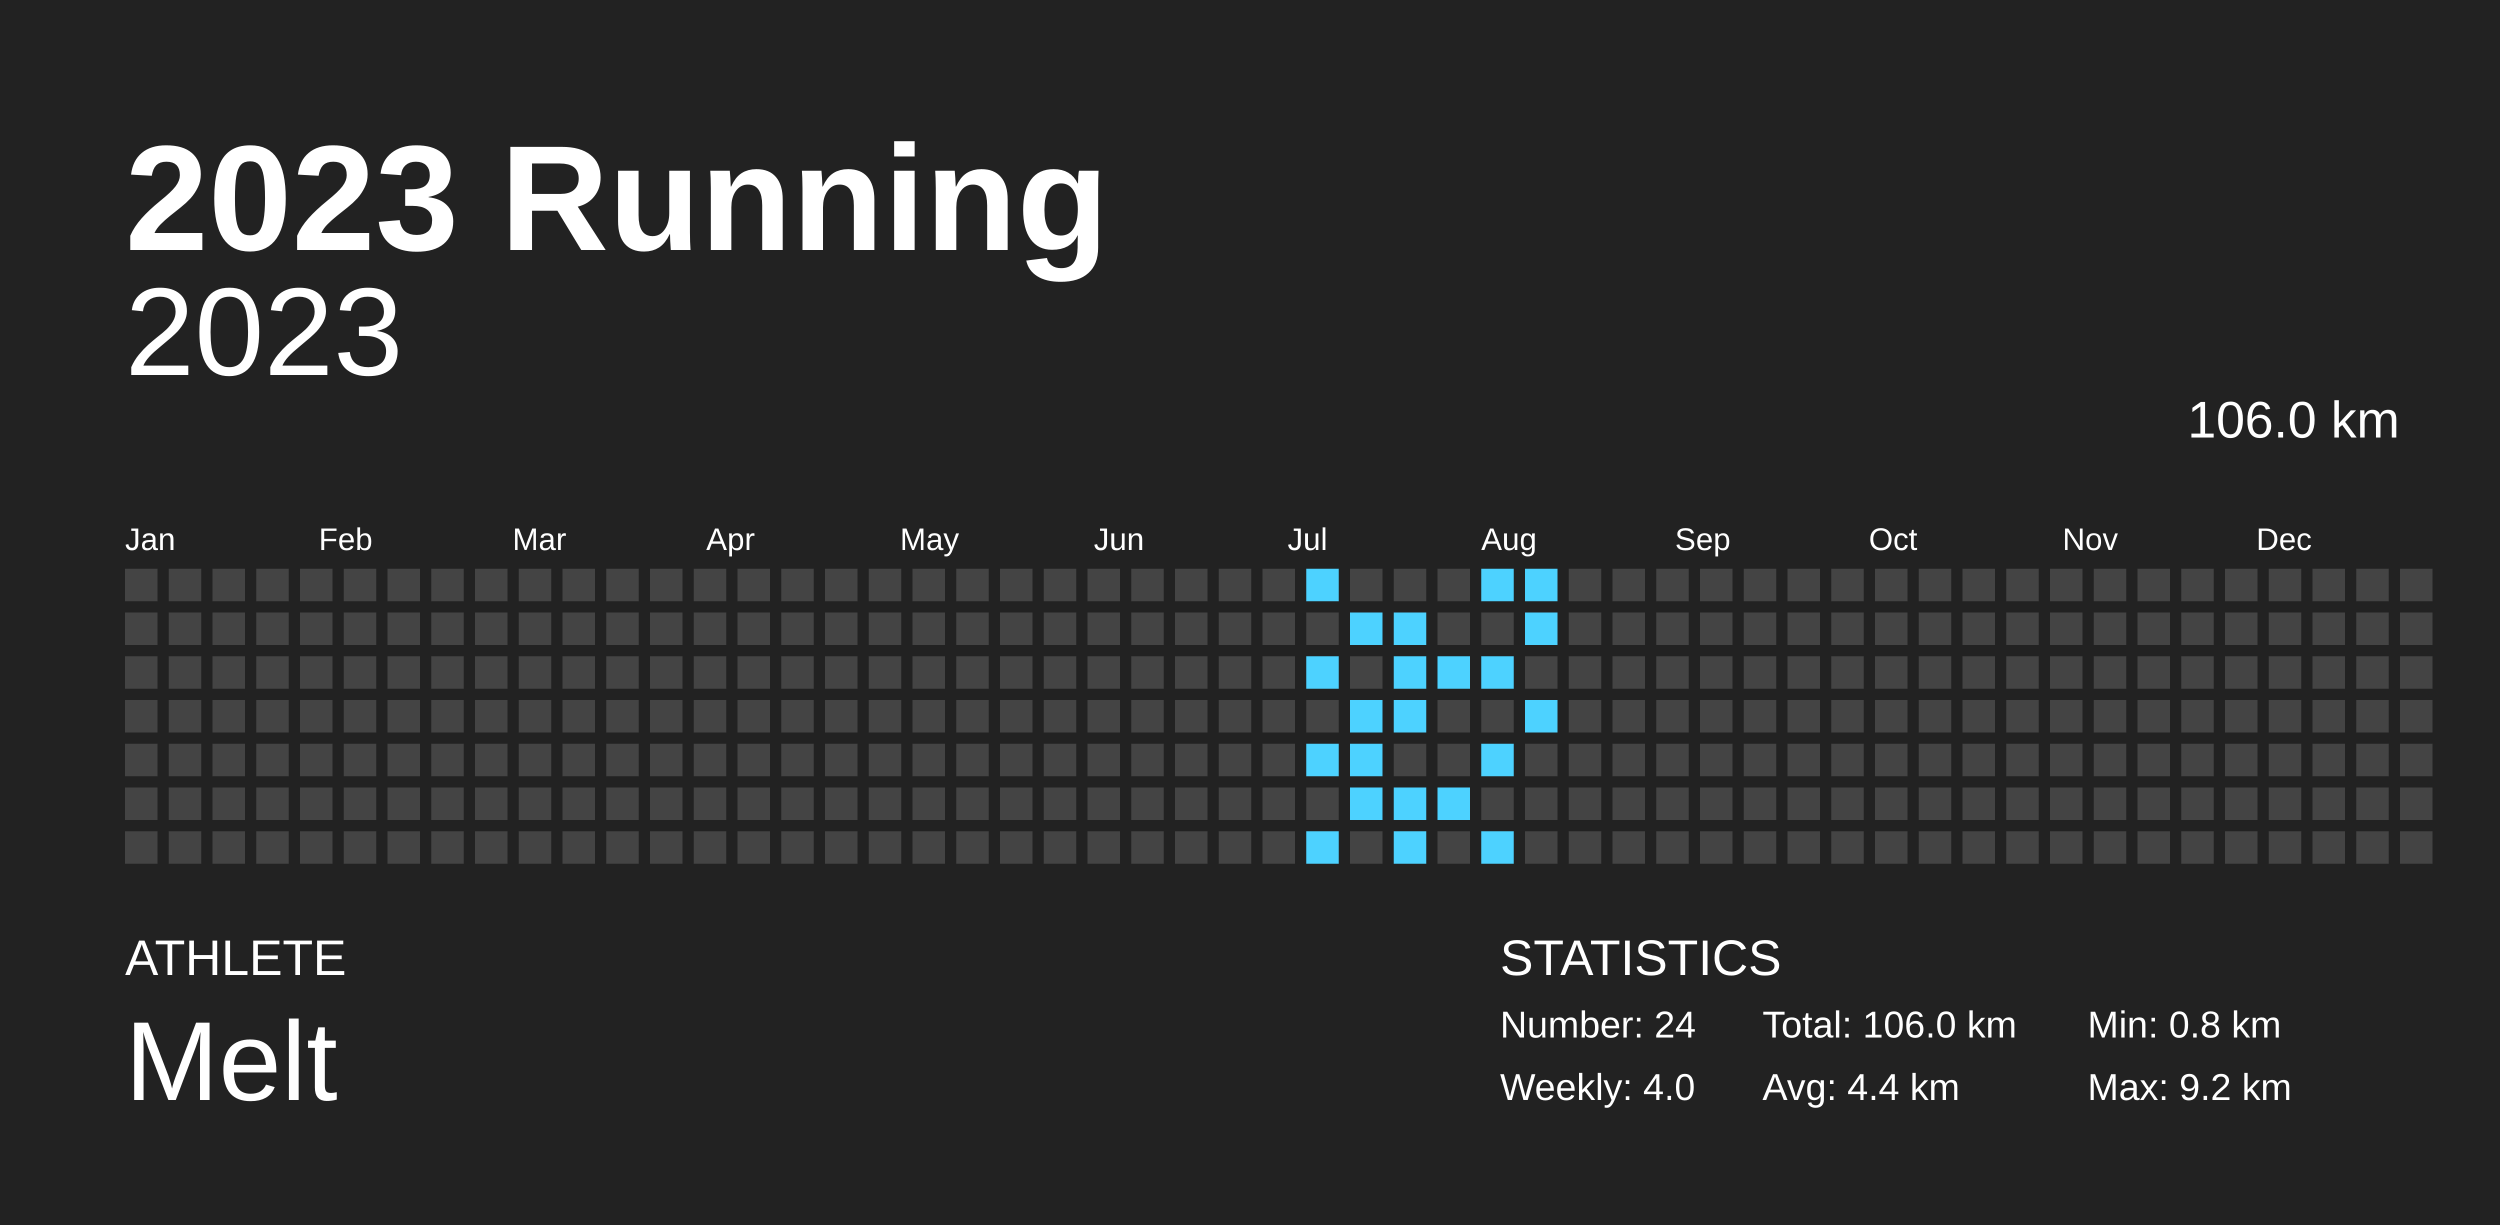
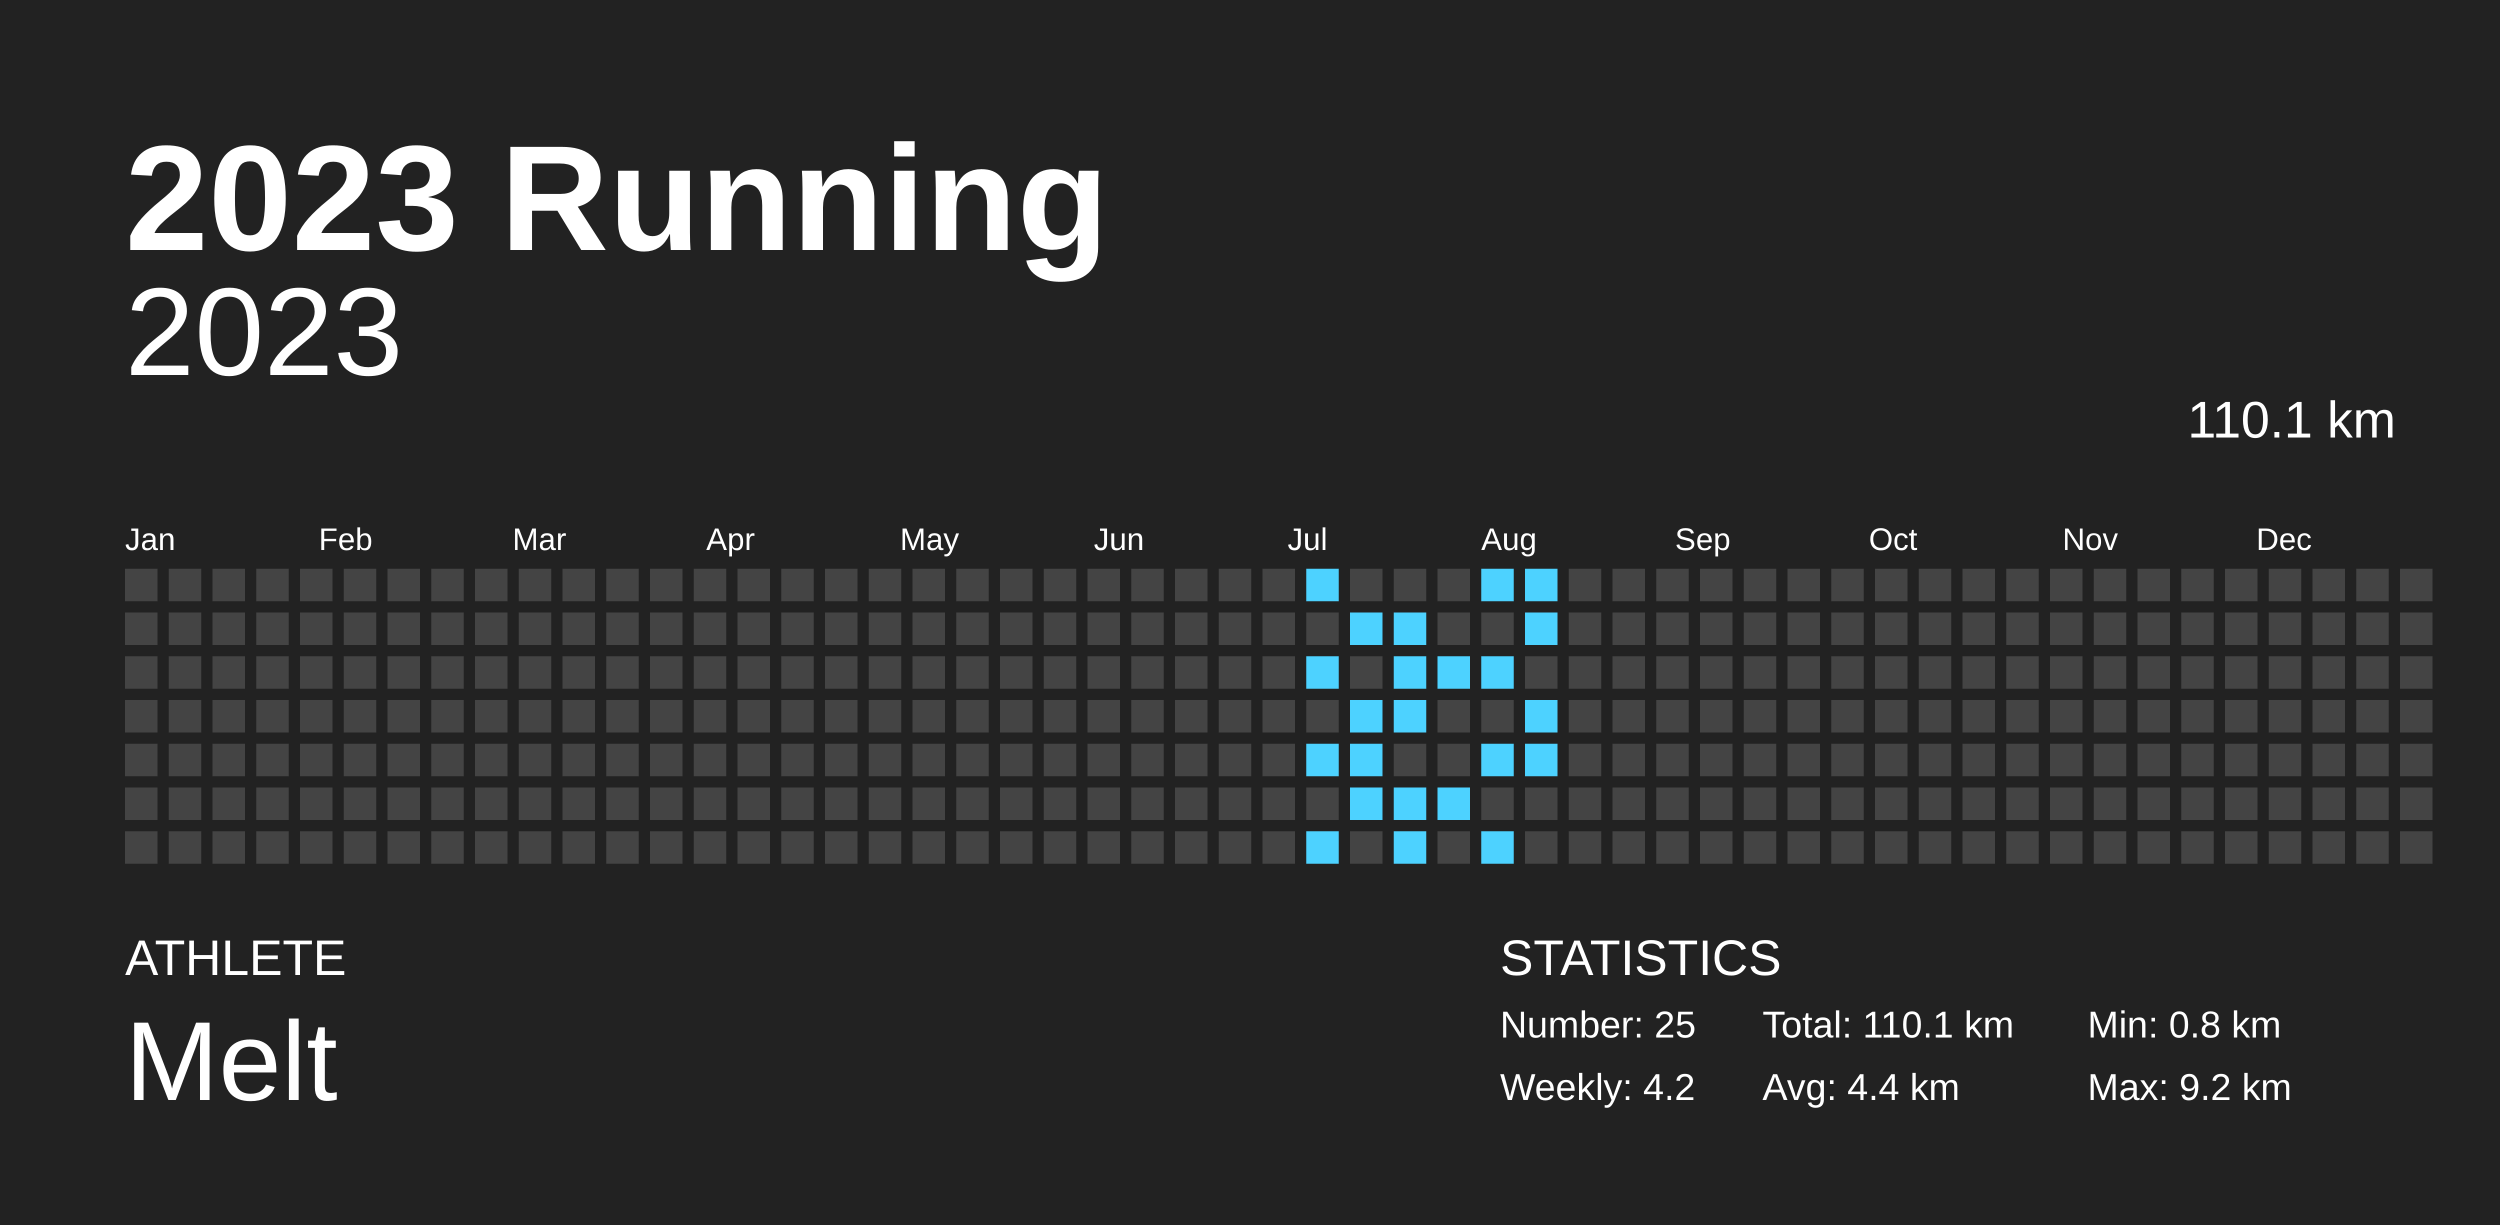
<svg xmlns="http://www.w3.org/2000/svg" baseProfile="full" height="98mm" version="1.1" viewBox="0,0,200,98" width="200mm">
  <defs />
  <rect fill="#222222" height="98" width="200" x="0" y="0" />
  <text fill="#FFFFFF" style="font-size:12px; font-family:Arial; font-weight:bold;" x="10" y="20">2023 Running</text>
  <text fill="#FFFFFF" style="font-size:4px; font-family:Arial" x="10" y="78">ATHLETE</text>
  <text fill="#FFFFFF" style="font-size:9px; font-family:Arial" x="10" y="88">Melt</text>
  <text fill="#FFFFFF" style="font-size:4px; font-family:Arial" x="120" y="78">STATISTICS</text>
-   <text fill="#FFFFFF" style="font-size:3px; font-family:Arial" x="120" y="83">Number: 24</text>
-   <text fill="#FFFFFF" style="font-size:3px; font-family:Arial" x="120" y="88">Weekly: 4.0</text>
-   <text fill="#FFFFFF" style="font-size:3px; font-family:Arial" x="141" y="83">Total: 106.0 km</text>
+   <text fill="#FFFFFF" style="font-size:3px; font-family:Arial" x="120" y="83">Number: 25</text>
+   <text fill="#FFFFFF" style="font-size:3px; font-family:Arial" x="120" y="88">Weekly: 4.2</text>
+   <text fill="#FFFFFF" style="font-size:3px; font-family:Arial" x="141" y="83">Total: 110.1 km</text>
  <text fill="#FFFFFF" style="font-size:3px; font-family:Arial" x="141" y="88">Avg: 4.4 km</text>
  <text fill="#FFFFFF" style="font-size:3px; font-family:Arial" x="167" y="83">Min: 0.8 km</text>
  <text fill="#FFFFFF" style="font-size:3px; font-family:Arial" x="167" y="88">Max: 9.2 km</text>
  <text alignment-baseline="hanging" fill="#FFFFFF" style="font-size:10.0px; font-family:Arial;" x="10" y="30">2023</text>
-   <text alignment-baseline="hanging" fill="#FFFFFF" style="font-size:4.125px; font-family:Arial;" x="175" y="35">106.0 km</text>
+   <text alignment-baseline="hanging" fill="#FFFFFF" style="font-size:4.125px; font-family:Arial;" x="175" y="35">110.1 km</text>
  <text fill="#FFFFFF" style="font-size:2.5px; font-family:Arial" x="10.0" y="44">Jan</text>
  <text fill="#FFFFFF" style="font-size:2.5px; font-family:Arial" x="25.5" y="44">Feb</text>
  <text fill="#FFFFFF" style="font-size:2.5px; font-family:Arial" x="41.0" y="44">Mar</text>
  <text fill="#FFFFFF" style="font-size:2.5px; font-family:Arial" x="56.5" y="44">Apr</text>
  <text fill="#FFFFFF" style="font-size:2.5px; font-family:Arial" x="72.0" y="44">May</text>
  <text fill="#FFFFFF" style="font-size:2.5px; font-family:Arial" x="87.5" y="44">Jun</text>
  <text fill="#FFFFFF" style="font-size:2.5px; font-family:Arial" x="103.0" y="44">Jul</text>
  <text fill="#FFFFFF" style="font-size:2.5px; font-family:Arial" x="118.5" y="44">Aug</text>
  <text fill="#FFFFFF" style="font-size:2.5px; font-family:Arial" x="134.0" y="44">Sep</text>
  <text fill="#FFFFFF" style="font-size:2.5px; font-family:Arial" x="149.5" y="44">Oct</text>
  <text fill="#FFFFFF" style="font-size:2.5px; font-family:Arial" x="165.0" y="44">Nov</text>
  <text fill="#FFFFFF" style="font-size:2.5px; font-family:Arial" x="180.5" y="44">Dec</text>
  <rect fill="#444444" height="2.6" width="2.6" x="10.0" y="45.5" />
  <rect fill="#444444" height="2.6" width="2.6" x="10.0" y="49.0" />
  <rect fill="#444444" height="2.6" width="2.6" x="10.0" y="52.5" />
  <rect fill="#444444" height="2.6" width="2.6" x="10.0" y="56.0" />
  <rect fill="#444444" height="2.6" width="2.6" x="10.0" y="59.5" />
  <rect fill="#444444" height="2.6" width="2.6" x="10.0" y="63.0" />
  <rect fill="#444444" height="2.6" width="2.6" x="10.0" y="66.5" />
  <rect fill="#444444" height="2.6" width="2.6" x="13.5" y="45.5" />
  <rect fill="#444444" height="2.6" width="2.6" x="13.5" y="49.0" />
  <rect fill="#444444" height="2.6" width="2.6" x="13.5" y="52.5" />
  <rect fill="#444444" height="2.6" width="2.6" x="13.5" y="56.0" />
  <rect fill="#444444" height="2.6" width="2.6" x="13.5" y="59.5" />
  <rect fill="#444444" height="2.6" width="2.6" x="13.5" y="63.0" />
  <rect fill="#444444" height="2.6" width="2.6" x="13.5" y="66.5" />
  <rect fill="#444444" height="2.6" width="2.6" x="17.0" y="45.5" />
  <rect fill="#444444" height="2.6" width="2.6" x="17.0" y="49.0" />
  <rect fill="#444444" height="2.6" width="2.6" x="17.0" y="52.5" />
  <rect fill="#444444" height="2.6" width="2.6" x="17.0" y="56.0" />
  <rect fill="#444444" height="2.6" width="2.6" x="17.0" y="59.5" />
  <rect fill="#444444" height="2.6" width="2.6" x="17.0" y="63.0" />
  <rect fill="#444444" height="2.6" width="2.6" x="17.0" y="66.5" />
  <rect fill="#444444" height="2.6" width="2.6" x="20.5" y="45.5" />
  <rect fill="#444444" height="2.6" width="2.6" x="20.5" y="49.0" />
  <rect fill="#444444" height="2.6" width="2.6" x="20.5" y="52.5" />
  <rect fill="#444444" height="2.6" width="2.6" x="20.5" y="56.0" />
  <rect fill="#444444" height="2.6" width="2.6" x="20.5" y="59.5" />
  <rect fill="#444444" height="2.6" width="2.6" x="20.5" y="63.0" />
  <rect fill="#444444" height="2.6" width="2.6" x="20.5" y="66.5" />
  <rect fill="#444444" height="2.6" width="2.6" x="24.0" y="45.5" />
  <rect fill="#444444" height="2.6" width="2.6" x="24.0" y="49.0" />
  <rect fill="#444444" height="2.6" width="2.6" x="24.0" y="52.5" />
  <rect fill="#444444" height="2.6" width="2.6" x="24.0" y="56.0" />
  <rect fill="#444444" height="2.6" width="2.6" x="24.0" y="59.5" />
  <rect fill="#444444" height="2.6" width="2.6" x="24.0" y="63.0" />
  <rect fill="#444444" height="2.6" width="2.6" x="24.0" y="66.5" />
  <rect fill="#444444" height="2.6" width="2.6" x="27.5" y="45.5" />
  <rect fill="#444444" height="2.6" width="2.6" x="27.5" y="49.0" />
  <rect fill="#444444" height="2.6" width="2.6" x="27.5" y="52.5" />
  <rect fill="#444444" height="2.6" width="2.6" x="27.5" y="56.0" />
  <rect fill="#444444" height="2.6" width="2.6" x="27.5" y="59.5" />
  <rect fill="#444444" height="2.6" width="2.6" x="27.5" y="63.0" />
  <rect fill="#444444" height="2.6" width="2.6" x="27.5" y="66.5" />
  <rect fill="#444444" height="2.6" width="2.6" x="31.0" y="45.5" />
  <rect fill="#444444" height="2.6" width="2.6" x="31.0" y="49.0" />
  <rect fill="#444444" height="2.6" width="2.6" x="31.0" y="52.5" />
  <rect fill="#444444" height="2.6" width="2.6" x="31.0" y="56.0" />
  <rect fill="#444444" height="2.6" width="2.6" x="31.0" y="59.5" />
  <rect fill="#444444" height="2.6" width="2.6" x="31.0" y="63.0" />
  <rect fill="#444444" height="2.6" width="2.6" x="31.0" y="66.5" />
  <rect fill="#444444" height="2.6" width="2.6" x="34.5" y="45.5" />
  <rect fill="#444444" height="2.6" width="2.6" x="34.5" y="49.0" />
  <rect fill="#444444" height="2.6" width="2.6" x="34.5" y="52.5" />
  <rect fill="#444444" height="2.6" width="2.6" x="34.5" y="56.0" />
  <rect fill="#444444" height="2.6" width="2.6" x="34.5" y="59.5" />
  <rect fill="#444444" height="2.6" width="2.6" x="34.5" y="63.0" />
  <rect fill="#444444" height="2.6" width="2.6" x="34.5" y="66.5" />
  <rect fill="#444444" height="2.6" width="2.6" x="38.0" y="45.5" />
  <rect fill="#444444" height="2.6" width="2.6" x="38.0" y="49.0" />
  <rect fill="#444444" height="2.6" width="2.6" x="38.0" y="52.5" />
  <rect fill="#444444" height="2.6" width="2.6" x="38.0" y="56.0" />
  <rect fill="#444444" height="2.6" width="2.6" x="38.0" y="59.5" />
  <rect fill="#444444" height="2.6" width="2.6" x="38.0" y="63.0" />
  <rect fill="#444444" height="2.6" width="2.6" x="38.0" y="66.5" />
  <rect fill="#444444" height="2.6" width="2.6" x="41.5" y="45.5" />
  <rect fill="#444444" height="2.6" width="2.6" x="41.5" y="49.0" />
  <rect fill="#444444" height="2.6" width="2.6" x="41.5" y="52.5" />
  <rect fill="#444444" height="2.6" width="2.6" x="41.5" y="56.0" />
  <rect fill="#444444" height="2.6" width="2.6" x="41.5" y="59.5" />
  <rect fill="#444444" height="2.6" width="2.6" x="41.5" y="63.0" />
  <rect fill="#444444" height="2.6" width="2.6" x="41.5" y="66.5" />
  <rect fill="#444444" height="2.6" width="2.6" x="45.0" y="45.5" />
  <rect fill="#444444" height="2.6" width="2.6" x="45.0" y="49.0" />
  <rect fill="#444444" height="2.6" width="2.6" x="45.0" y="52.5" />
  <rect fill="#444444" height="2.6" width="2.6" x="45.0" y="56.0" />
  <rect fill="#444444" height="2.6" width="2.6" x="45.0" y="59.5" />
  <rect fill="#444444" height="2.6" width="2.6" x="45.0" y="63.0" />
  <rect fill="#444444" height="2.6" width="2.6" x="45.0" y="66.5" />
  <rect fill="#444444" height="2.6" width="2.6" x="48.5" y="45.5" />
  <rect fill="#444444" height="2.6" width="2.6" x="48.5" y="49.0" />
  <rect fill="#444444" height="2.6" width="2.6" x="48.5" y="52.5" />
  <rect fill="#444444" height="2.6" width="2.6" x="48.5" y="56.0" />
  <rect fill="#444444" height="2.6" width="2.6" x="48.5" y="59.5" />
  <rect fill="#444444" height="2.6" width="2.6" x="48.5" y="63.0" />
  <rect fill="#444444" height="2.6" width="2.6" x="48.5" y="66.5" />
  <rect fill="#444444" height="2.6" width="2.6" x="52.0" y="45.5" />
  <rect fill="#444444" height="2.6" width="2.6" x="52.0" y="49.0" />
  <rect fill="#444444" height="2.6" width="2.6" x="52.0" y="52.5" />
  <rect fill="#444444" height="2.6" width="2.6" x="52.0" y="56.0" />
  <rect fill="#444444" height="2.6" width="2.6" x="52.0" y="59.5" />
  <rect fill="#444444" height="2.6" width="2.6" x="52.0" y="63.0" />
  <rect fill="#444444" height="2.6" width="2.6" x="52.0" y="66.5" />
  <rect fill="#444444" height="2.6" width="2.6" x="55.5" y="45.5" />
  <rect fill="#444444" height="2.6" width="2.6" x="55.5" y="49.0" />
  <rect fill="#444444" height="2.6" width="2.6" x="55.5" y="52.5" />
  <rect fill="#444444" height="2.6" width="2.6" x="55.5" y="56.0" />
  <rect fill="#444444" height="2.6" width="2.6" x="55.5" y="59.5" />
  <rect fill="#444444" height="2.6" width="2.6" x="55.5" y="63.0" />
  <rect fill="#444444" height="2.6" width="2.6" x="55.5" y="66.5" />
  <rect fill="#444444" height="2.6" width="2.6" x="59.0" y="45.5" />
  <rect fill="#444444" height="2.6" width="2.6" x="59.0" y="49.0" />
  <rect fill="#444444" height="2.6" width="2.6" x="59.0" y="52.5" />
  <rect fill="#444444" height="2.6" width="2.6" x="59.0" y="56.0" />
  <rect fill="#444444" height="2.6" width="2.6" x="59.0" y="59.5" />
  <rect fill="#444444" height="2.6" width="2.6" x="59.0" y="63.0" />
  <rect fill="#444444" height="2.6" width="2.6" x="59.0" y="66.5" />
  <rect fill="#444444" height="2.6" width="2.6" x="62.5" y="45.5" />
  <rect fill="#444444" height="2.6" width="2.6" x="62.5" y="49.0" />
  <rect fill="#444444" height="2.6" width="2.6" x="62.5" y="52.5" />
  <rect fill="#444444" height="2.6" width="2.6" x="62.5" y="56.0" />
  <rect fill="#444444" height="2.6" width="2.6" x="62.5" y="59.5" />
  <rect fill="#444444" height="2.6" width="2.6" x="62.5" y="63.0" />
  <rect fill="#444444" height="2.6" width="2.6" x="62.5" y="66.5" />
  <rect fill="#444444" height="2.6" width="2.6" x="66.0" y="45.5" />
  <rect fill="#444444" height="2.6" width="2.6" x="66.0" y="49.0" />
  <rect fill="#444444" height="2.6" width="2.6" x="66.0" y="52.5" />
  <rect fill="#444444" height="2.6" width="2.6" x="66.0" y="56.0" />
  <rect fill="#444444" height="2.6" width="2.6" x="66.0" y="59.5" />
  <rect fill="#444444" height="2.6" width="2.6" x="66.0" y="63.0" />
  <rect fill="#444444" height="2.6" width="2.6" x="66.0" y="66.5" />
  <rect fill="#444444" height="2.6" width="2.6" x="69.5" y="45.5" />
  <rect fill="#444444" height="2.6" width="2.6" x="69.5" y="49.0" />
  <rect fill="#444444" height="2.6" width="2.6" x="69.5" y="52.5" />
  <rect fill="#444444" height="2.6" width="2.6" x="69.5" y="56.0" />
  <rect fill="#444444" height="2.6" width="2.6" x="69.5" y="59.5" />
  <rect fill="#444444" height="2.6" width="2.6" x="69.5" y="63.0" />
  <rect fill="#444444" height="2.6" width="2.6" x="69.5" y="66.5" />
  <rect fill="#444444" height="2.6" width="2.6" x="73.0" y="45.5" />
  <rect fill="#444444" height="2.6" width="2.6" x="73.0" y="49.0" />
  <rect fill="#444444" height="2.6" width="2.6" x="73.0" y="52.5" />
  <rect fill="#444444" height="2.6" width="2.6" x="73.0" y="56.0" />
  <rect fill="#444444" height="2.6" width="2.6" x="73.0" y="59.5" />
  <rect fill="#444444" height="2.6" width="2.6" x="73.0" y="63.0" />
  <rect fill="#444444" height="2.6" width="2.6" x="73.0" y="66.5" />
  <rect fill="#444444" height="2.6" width="2.6" x="76.5" y="45.5" />
  <rect fill="#444444" height="2.6" width="2.6" x="76.5" y="49.0" />
  <rect fill="#444444" height="2.6" width="2.6" x="76.5" y="52.5" />
  <rect fill="#444444" height="2.6" width="2.6" x="76.5" y="56.0" />
  <rect fill="#444444" height="2.6" width="2.6" x="76.5" y="59.5" />
  <rect fill="#444444" height="2.6" width="2.6" x="76.5" y="63.0" />
  <rect fill="#444444" height="2.6" width="2.6" x="76.5" y="66.5" />
  <rect fill="#444444" height="2.6" width="2.6" x="80.0" y="45.5" />
  <rect fill="#444444" height="2.6" width="2.6" x="80.0" y="49.0" />
  <rect fill="#444444" height="2.6" width="2.6" x="80.0" y="52.5" />
  <rect fill="#444444" height="2.6" width="2.6" x="80.0" y="56.0" />
  <rect fill="#444444" height="2.6" width="2.6" x="80.0" y="59.5" />
  <rect fill="#444444" height="2.6" width="2.6" x="80.0" y="63.0" />
  <rect fill="#444444" height="2.6" width="2.6" x="80.0" y="66.5" />
  <rect fill="#444444" height="2.6" width="2.6" x="83.5" y="45.5" />
  <rect fill="#444444" height="2.6" width="2.6" x="83.5" y="49.0" />
  <rect fill="#444444" height="2.6" width="2.6" x="83.5" y="52.5" />
  <rect fill="#444444" height="2.6" width="2.6" x="83.5" y="56.0" />
  <rect fill="#444444" height="2.6" width="2.6" x="83.5" y="59.5" />
  <rect fill="#444444" height="2.6" width="2.6" x="83.5" y="63.0" />
  <rect fill="#444444" height="2.6" width="2.6" x="83.5" y="66.5" />
  <rect fill="#444444" height="2.6" width="2.6" x="87.0" y="45.5" />
  <rect fill="#444444" height="2.6" width="2.6" x="87.0" y="49.0" />
  <rect fill="#444444" height="2.6" width="2.6" x="87.0" y="52.5" />
  <rect fill="#444444" height="2.6" width="2.6" x="87.0" y="56.0" />
  <rect fill="#444444" height="2.6" width="2.6" x="87.0" y="59.5" />
  <rect fill="#444444" height="2.6" width="2.6" x="87.0" y="63.0" />
  <rect fill="#444444" height="2.6" width="2.6" x="87.0" y="66.5" />
  <rect fill="#444444" height="2.6" width="2.6" x="90.5" y="45.5" />
  <rect fill="#444444" height="2.6" width="2.6" x="90.5" y="49.0" />
  <rect fill="#444444" height="2.6" width="2.6" x="90.5" y="52.5" />
  <rect fill="#444444" height="2.6" width="2.6" x="90.5" y="56.0" />
  <rect fill="#444444" height="2.6" width="2.6" x="90.5" y="59.5" />
  <rect fill="#444444" height="2.6" width="2.6" x="90.5" y="63.0" />
  <rect fill="#444444" height="2.6" width="2.6" x="90.5" y="66.5" />
  <rect fill="#444444" height="2.6" width="2.6" x="94.0" y="45.5" />
  <rect fill="#444444" height="2.6" width="2.6" x="94.0" y="49.0" />
  <rect fill="#444444" height="2.6" width="2.6" x="94.0" y="52.5" />
  <rect fill="#444444" height="2.6" width="2.6" x="94.0" y="56.0" />
  <rect fill="#444444" height="2.6" width="2.6" x="94.0" y="59.5" />
  <rect fill="#444444" height="2.6" width="2.6" x="94.0" y="63.0" />
  <rect fill="#444444" height="2.6" width="2.6" x="94.0" y="66.5" />
  <rect fill="#444444" height="2.6" width="2.6" x="97.5" y="45.5" />
  <rect fill="#444444" height="2.6" width="2.6" x="97.5" y="49.0" />
  <rect fill="#444444" height="2.6" width="2.6" x="97.5" y="52.5" />
  <rect fill="#444444" height="2.6" width="2.6" x="97.5" y="56.0" />
  <rect fill="#444444" height="2.6" width="2.6" x="97.5" y="59.5" />
  <rect fill="#444444" height="2.6" width="2.6" x="97.5" y="63.0" />
  <rect fill="#444444" height="2.6" width="2.6" x="97.5" y="66.5" />
  <rect fill="#444444" height="2.6" width="2.6" x="101.0" y="45.5" />
  <rect fill="#444444" height="2.6" width="2.6" x="101.0" y="49.0" />
  <rect fill="#444444" height="2.6" width="2.6" x="101.0" y="52.5" />
  <rect fill="#444444" height="2.6" width="2.6" x="101.0" y="56.0" />
  <rect fill="#444444" height="2.6" width="2.6" x="101.0" y="59.5" />
  <rect fill="#444444" height="2.6" width="2.6" x="101.0" y="63.0" />
  <rect fill="#444444" height="2.6" width="2.6" x="101.0" y="66.5" />
  <rect fill="#4dd2ff" height="2.6" width="2.6" x="104.5" y="45.5" />
  <rect fill="#444444" height="2.6" width="2.6" x="104.5" y="49.0" />
  <rect fill="#4dd2ff" height="2.6" width="2.6" x="104.5" y="52.5" />
  <rect fill="#444444" height="2.6" width="2.6" x="104.5" y="56.0" />
  <rect fill="#4dd2ff" height="2.6" width="2.6" x="104.5" y="59.5" />
  <rect fill="#444444" height="2.6" width="2.6" x="104.5" y="63.0" />
  <rect fill="#4dd2ff" height="2.6" width="2.6" x="104.5" y="66.5" />
  <rect fill="#444444" height="2.6" width="2.6" x="108.0" y="45.5" />
  <rect fill="#4dd2ff" height="2.6" width="2.6" x="108.0" y="49.0" />
  <rect fill="#444444" height="2.6" width="2.6" x="108.0" y="52.5" />
  <rect fill="#4dd2ff" height="2.6" width="2.6" x="108.0" y="56.0" />
  <rect fill="#4dd2ff" height="2.6" width="2.6" x="108.0" y="59.5" />
  <rect fill="#4dd2ff" height="2.6" width="2.6" x="108.0" y="63.0" />
  <rect fill="#444444" height="2.6" width="2.6" x="108.0" y="66.5" />
  <rect fill="#444444" height="2.6" width="2.6" x="111.5" y="45.5" />
  <rect fill="#4dd2ff" height="2.6" width="2.6" x="111.5" y="49.0" />
  <rect fill="#4dd2ff" height="2.6" width="2.6" x="111.5" y="52.5" />
  <rect fill="#4dd2ff" height="2.6" width="2.6" x="111.5" y="56.0" />
  <rect fill="#444444" height="2.6" width="2.6" x="111.5" y="59.5" />
  <rect fill="#4dd2ff" height="2.6" width="2.6" x="111.5" y="63.0" />
  <rect fill="#4dd2ff" height="2.6" width="2.6" x="111.5" y="66.5" />
  <rect fill="#444444" height="2.6" width="2.6" x="115.0" y="45.5" />
  <rect fill="#444444" height="2.6" width="2.6" x="115.0" y="49.0" />
  <rect fill="#4dd2ff" height="2.6" width="2.6" x="115.0" y="52.5" />
  <rect fill="#444444" height="2.6" width="2.6" x="115.0" y="56.0" />
  <rect fill="#444444" height="2.6" width="2.6" x="115.0" y="59.5" />
  <rect fill="#4dd2ff" height="2.6" width="2.6" x="115.0" y="63.0" />
  <rect fill="#444444" height="2.6" width="2.6" x="115.0" y="66.5" />
  <rect fill="#4dd2ff" height="2.6" width="2.6" x="118.5" y="45.5" />
  <rect fill="#444444" height="2.6" width="2.6" x="118.5" y="49.0" />
  <rect fill="#4dd2ff" height="2.6" width="2.6" x="118.5" y="52.5" />
  <rect fill="#444444" height="2.6" width="2.6" x="118.5" y="56.0" />
  <rect fill="#4dd2ff" height="2.6" width="2.6" x="118.5" y="59.5" />
  <rect fill="#444444" height="2.6" width="2.6" x="118.5" y="63.0" />
  <rect fill="#4dd2ff" height="2.6" width="2.6" x="118.5" y="66.5" />
  <rect fill="#4dd2ff" height="2.6" width="2.6" x="122.0" y="45.5" />
  <rect fill="#4dd2ff" height="2.6" width="2.6" x="122.0" y="49.0" />
  <rect fill="#444444" height="2.6" width="2.6" x="122.0" y="52.5" />
  <rect fill="#4dd2ff" height="2.6" width="2.6" x="122.0" y="56.0" />
-   <rect fill="#444444" height="2.6" width="2.6" x="122.0" y="59.5" />
+   <rect fill="#4dd2ff" height="2.6" width="2.6" x="122.0" y="59.5" />
  <rect fill="#444444" height="2.6" width="2.6" x="122.0" y="63.0" />
  <rect fill="#444444" height="2.6" width="2.6" x="122.0" y="66.5" />
  <rect fill="#444444" height="2.6" width="2.6" x="125.5" y="45.5" />
  <rect fill="#444444" height="2.6" width="2.6" x="125.5" y="49.0" />
  <rect fill="#444444" height="2.6" width="2.6" x="125.5" y="52.5" />
  <rect fill="#444444" height="2.6" width="2.6" x="125.5" y="56.0" />
  <rect fill="#444444" height="2.6" width="2.6" x="125.5" y="59.5" />
  <rect fill="#444444" height="2.6" width="2.6" x="125.5" y="63.0" />
  <rect fill="#444444" height="2.6" width="2.6" x="125.5" y="66.5" />
  <rect fill="#444444" height="2.6" width="2.6" x="129.0" y="45.5" />
  <rect fill="#444444" height="2.6" width="2.6" x="129.0" y="49.0" />
  <rect fill="#444444" height="2.6" width="2.6" x="129.0" y="52.5" />
  <rect fill="#444444" height="2.6" width="2.6" x="129.0" y="56.0" />
  <rect fill="#444444" height="2.6" width="2.6" x="129.0" y="59.5" />
  <rect fill="#444444" height="2.6" width="2.6" x="129.0" y="63.0" />
  <rect fill="#444444" height="2.6" width="2.6" x="129.0" y="66.5" />
  <rect fill="#444444" height="2.6" width="2.6" x="132.5" y="45.5" />
  <rect fill="#444444" height="2.6" width="2.6" x="132.5" y="49.0" />
  <rect fill="#444444" height="2.6" width="2.6" x="132.5" y="52.5" />
  <rect fill="#444444" height="2.6" width="2.6" x="132.5" y="56.0" />
  <rect fill="#444444" height="2.6" width="2.6" x="132.5" y="59.5" />
  <rect fill="#444444" height="2.6" width="2.6" x="132.5" y="63.0" />
  <rect fill="#444444" height="2.6" width="2.6" x="132.5" y="66.5" />
  <rect fill="#444444" height="2.6" width="2.6" x="136.0" y="45.5" />
  <rect fill="#444444" height="2.6" width="2.6" x="136.0" y="49.0" />
  <rect fill="#444444" height="2.6" width="2.6" x="136.0" y="52.5" />
  <rect fill="#444444" height="2.6" width="2.6" x="136.0" y="56.0" />
  <rect fill="#444444" height="2.6" width="2.6" x="136.0" y="59.5" />
  <rect fill="#444444" height="2.6" width="2.6" x="136.0" y="63.0" />
  <rect fill="#444444" height="2.6" width="2.6" x="136.0" y="66.5" />
  <rect fill="#444444" height="2.6" width="2.6" x="139.5" y="45.5" />
  <rect fill="#444444" height="2.6" width="2.6" x="139.5" y="49.0" />
  <rect fill="#444444" height="2.6" width="2.6" x="139.5" y="52.5" />
  <rect fill="#444444" height="2.6" width="2.6" x="139.5" y="56.0" />
  <rect fill="#444444" height="2.6" width="2.6" x="139.5" y="59.5" />
  <rect fill="#444444" height="2.6" width="2.6" x="139.5" y="63.0" />
  <rect fill="#444444" height="2.6" width="2.6" x="139.5" y="66.5" />
  <rect fill="#444444" height="2.6" width="2.6" x="143.0" y="45.5" />
  <rect fill="#444444" height="2.6" width="2.6" x="143.0" y="49.0" />
  <rect fill="#444444" height="2.6" width="2.6" x="143.0" y="52.5" />
  <rect fill="#444444" height="2.6" width="2.6" x="143.0" y="56.0" />
  <rect fill="#444444" height="2.6" width="2.6" x="143.0" y="59.5" />
  <rect fill="#444444" height="2.6" width="2.6" x="143.0" y="63.0" />
  <rect fill="#444444" height="2.6" width="2.6" x="143.0" y="66.5" />
  <rect fill="#444444" height="2.6" width="2.6" x="146.5" y="45.5" />
  <rect fill="#444444" height="2.6" width="2.6" x="146.5" y="49.0" />
  <rect fill="#444444" height="2.6" width="2.6" x="146.5" y="52.5" />
  <rect fill="#444444" height="2.6" width="2.6" x="146.5" y="56.0" />
  <rect fill="#444444" height="2.6" width="2.6" x="146.5" y="59.5" />
  <rect fill="#444444" height="2.6" width="2.6" x="146.5" y="63.0" />
  <rect fill="#444444" height="2.6" width="2.6" x="146.5" y="66.5" />
  <rect fill="#444444" height="2.6" width="2.6" x="150.0" y="45.5" />
  <rect fill="#444444" height="2.6" width="2.6" x="150.0" y="49.0" />
  <rect fill="#444444" height="2.6" width="2.6" x="150.0" y="52.5" />
  <rect fill="#444444" height="2.6" width="2.6" x="150.0" y="56.0" />
  <rect fill="#444444" height="2.6" width="2.6" x="150.0" y="59.5" />
  <rect fill="#444444" height="2.6" width="2.6" x="150.0" y="63.0" />
  <rect fill="#444444" height="2.6" width="2.6" x="150.0" y="66.5" />
  <rect fill="#444444" height="2.6" width="2.6" x="153.5" y="45.5" />
  <rect fill="#444444" height="2.6" width="2.6" x="153.5" y="49.0" />
  <rect fill="#444444" height="2.6" width="2.6" x="153.5" y="52.5" />
  <rect fill="#444444" height="2.6" width="2.6" x="153.5" y="56.0" />
  <rect fill="#444444" height="2.6" width="2.6" x="153.5" y="59.5" />
  <rect fill="#444444" height="2.6" width="2.6" x="153.5" y="63.0" />
  <rect fill="#444444" height="2.6" width="2.6" x="153.5" y="66.5" />
  <rect fill="#444444" height="2.6" width="2.6" x="157.0" y="45.5" />
  <rect fill="#444444" height="2.6" width="2.6" x="157.0" y="49.0" />
  <rect fill="#444444" height="2.6" width="2.6" x="157.0" y="52.5" />
  <rect fill="#444444" height="2.6" width="2.6" x="157.0" y="56.0" />
  <rect fill="#444444" height="2.6" width="2.6" x="157.0" y="59.5" />
  <rect fill="#444444" height="2.6" width="2.6" x="157.0" y="63.0" />
  <rect fill="#444444" height="2.6" width="2.6" x="157.0" y="66.5" />
  <rect fill="#444444" height="2.6" width="2.6" x="160.5" y="45.5" />
  <rect fill="#444444" height="2.6" width="2.6" x="160.5" y="49.0" />
  <rect fill="#444444" height="2.6" width="2.6" x="160.5" y="52.5" />
  <rect fill="#444444" height="2.6" width="2.6" x="160.5" y="56.0" />
  <rect fill="#444444" height="2.6" width="2.6" x="160.5" y="59.5" />
  <rect fill="#444444" height="2.6" width="2.6" x="160.5" y="63.0" />
  <rect fill="#444444" height="2.6" width="2.6" x="160.5" y="66.5" />
  <rect fill="#444444" height="2.6" width="2.6" x="164.0" y="45.5" />
  <rect fill="#444444" height="2.6" width="2.6" x="164.0" y="49.0" />
  <rect fill="#444444" height="2.6" width="2.6" x="164.0" y="52.5" />
  <rect fill="#444444" height="2.6" width="2.6" x="164.0" y="56.0" />
  <rect fill="#444444" height="2.6" width="2.6" x="164.0" y="59.5" />
  <rect fill="#444444" height="2.6" width="2.6" x="164.0" y="63.0" />
  <rect fill="#444444" height="2.6" width="2.6" x="164.0" y="66.5" />
  <rect fill="#444444" height="2.6" width="2.6" x="167.5" y="45.5" />
  <rect fill="#444444" height="2.6" width="2.6" x="167.5" y="49.0" />
  <rect fill="#444444" height="2.6" width="2.6" x="167.5" y="52.5" />
  <rect fill="#444444" height="2.6" width="2.6" x="167.5" y="56.0" />
  <rect fill="#444444" height="2.6" width="2.6" x="167.5" y="59.5" />
  <rect fill="#444444" height="2.6" width="2.6" x="167.5" y="63.0" />
  <rect fill="#444444" height="2.6" width="2.6" x="167.5" y="66.5" />
  <rect fill="#444444" height="2.6" width="2.6" x="171.0" y="45.5" />
  <rect fill="#444444" height="2.6" width="2.6" x="171.0" y="49.0" />
  <rect fill="#444444" height="2.6" width="2.6" x="171.0" y="52.5" />
  <rect fill="#444444" height="2.6" width="2.6" x="171.0" y="56.0" />
  <rect fill="#444444" height="2.6" width="2.6" x="171.0" y="59.5" />
  <rect fill="#444444" height="2.6" width="2.6" x="171.0" y="63.0" />
  <rect fill="#444444" height="2.6" width="2.6" x="171.0" y="66.5" />
  <rect fill="#444444" height="2.6" width="2.6" x="174.5" y="45.5" />
  <rect fill="#444444" height="2.6" width="2.6" x="174.5" y="49.0" />
  <rect fill="#444444" height="2.6" width="2.6" x="174.5" y="52.5" />
  <rect fill="#444444" height="2.6" width="2.6" x="174.5" y="56.0" />
  <rect fill="#444444" height="2.6" width="2.6" x="174.5" y="59.5" />
  <rect fill="#444444" height="2.6" width="2.6" x="174.5" y="63.0" />
  <rect fill="#444444" height="2.6" width="2.6" x="174.5" y="66.5" />
  <rect fill="#444444" height="2.6" width="2.6" x="178.0" y="45.5" />
  <rect fill="#444444" height="2.6" width="2.6" x="178.0" y="49.0" />
  <rect fill="#444444" height="2.6" width="2.6" x="178.0" y="52.5" />
  <rect fill="#444444" height="2.6" width="2.6" x="178.0" y="56.0" />
  <rect fill="#444444" height="2.6" width="2.6" x="178.0" y="59.5" />
  <rect fill="#444444" height="2.6" width="2.6" x="178.0" y="63.0" />
  <rect fill="#444444" height="2.6" width="2.6" x="178.0" y="66.5" />
  <rect fill="#444444" height="2.6" width="2.6" x="181.5" y="45.5" />
  <rect fill="#444444" height="2.6" width="2.6" x="181.5" y="49.0" />
  <rect fill="#444444" height="2.6" width="2.6" x="181.5" y="52.5" />
  <rect fill="#444444" height="2.6" width="2.6" x="181.5" y="56.0" />
  <rect fill="#444444" height="2.6" width="2.6" x="181.5" y="59.5" />
  <rect fill="#444444" height="2.6" width="2.6" x="181.5" y="63.0" />
  <rect fill="#444444" height="2.6" width="2.6" x="181.5" y="66.5" />
  <rect fill="#444444" height="2.6" width="2.6" x="185.0" y="45.5" />
  <rect fill="#444444" height="2.6" width="2.6" x="185.0" y="49.0" />
  <rect fill="#444444" height="2.6" width="2.6" x="185.0" y="52.5" />
  <rect fill="#444444" height="2.6" width="2.6" x="185.0" y="56.0" />
  <rect fill="#444444" height="2.6" width="2.6" x="185.0" y="59.5" />
  <rect fill="#444444" height="2.6" width="2.6" x="185.0" y="63.0" />
  <rect fill="#444444" height="2.6" width="2.6" x="185.0" y="66.5" />
  <rect fill="#444444" height="2.6" width="2.6" x="188.5" y="45.5" />
  <rect fill="#444444" height="2.6" width="2.6" x="188.5" y="49.0" />
  <rect fill="#444444" height="2.6" width="2.6" x="188.5" y="52.5" />
  <rect fill="#444444" height="2.6" width="2.6" x="188.5" y="56.0" />
  <rect fill="#444444" height="2.6" width="2.6" x="188.5" y="59.5" />
  <rect fill="#444444" height="2.6" width="2.6" x="188.5" y="63.0" />
  <rect fill="#444444" height="2.6" width="2.6" x="188.5" y="66.5" />
  <rect fill="#444444" height="2.6" width="2.6" x="192.0" y="45.5" />
  <rect fill="#444444" height="2.6" width="2.6" x="192.0" y="49.0" />
  <rect fill="#444444" height="2.6" width="2.6" x="192.0" y="52.5" />
  <rect fill="#444444" height="2.6" width="2.6" x="192.0" y="56.0" />
  <rect fill="#444444" height="2.6" width="2.6" x="192.0" y="59.5" />
  <rect fill="#444444" height="2.6" width="2.6" x="192.0" y="63.0" />
  <rect fill="#444444" height="2.6" width="2.6" x="192.0" y="66.5" />
</svg>
